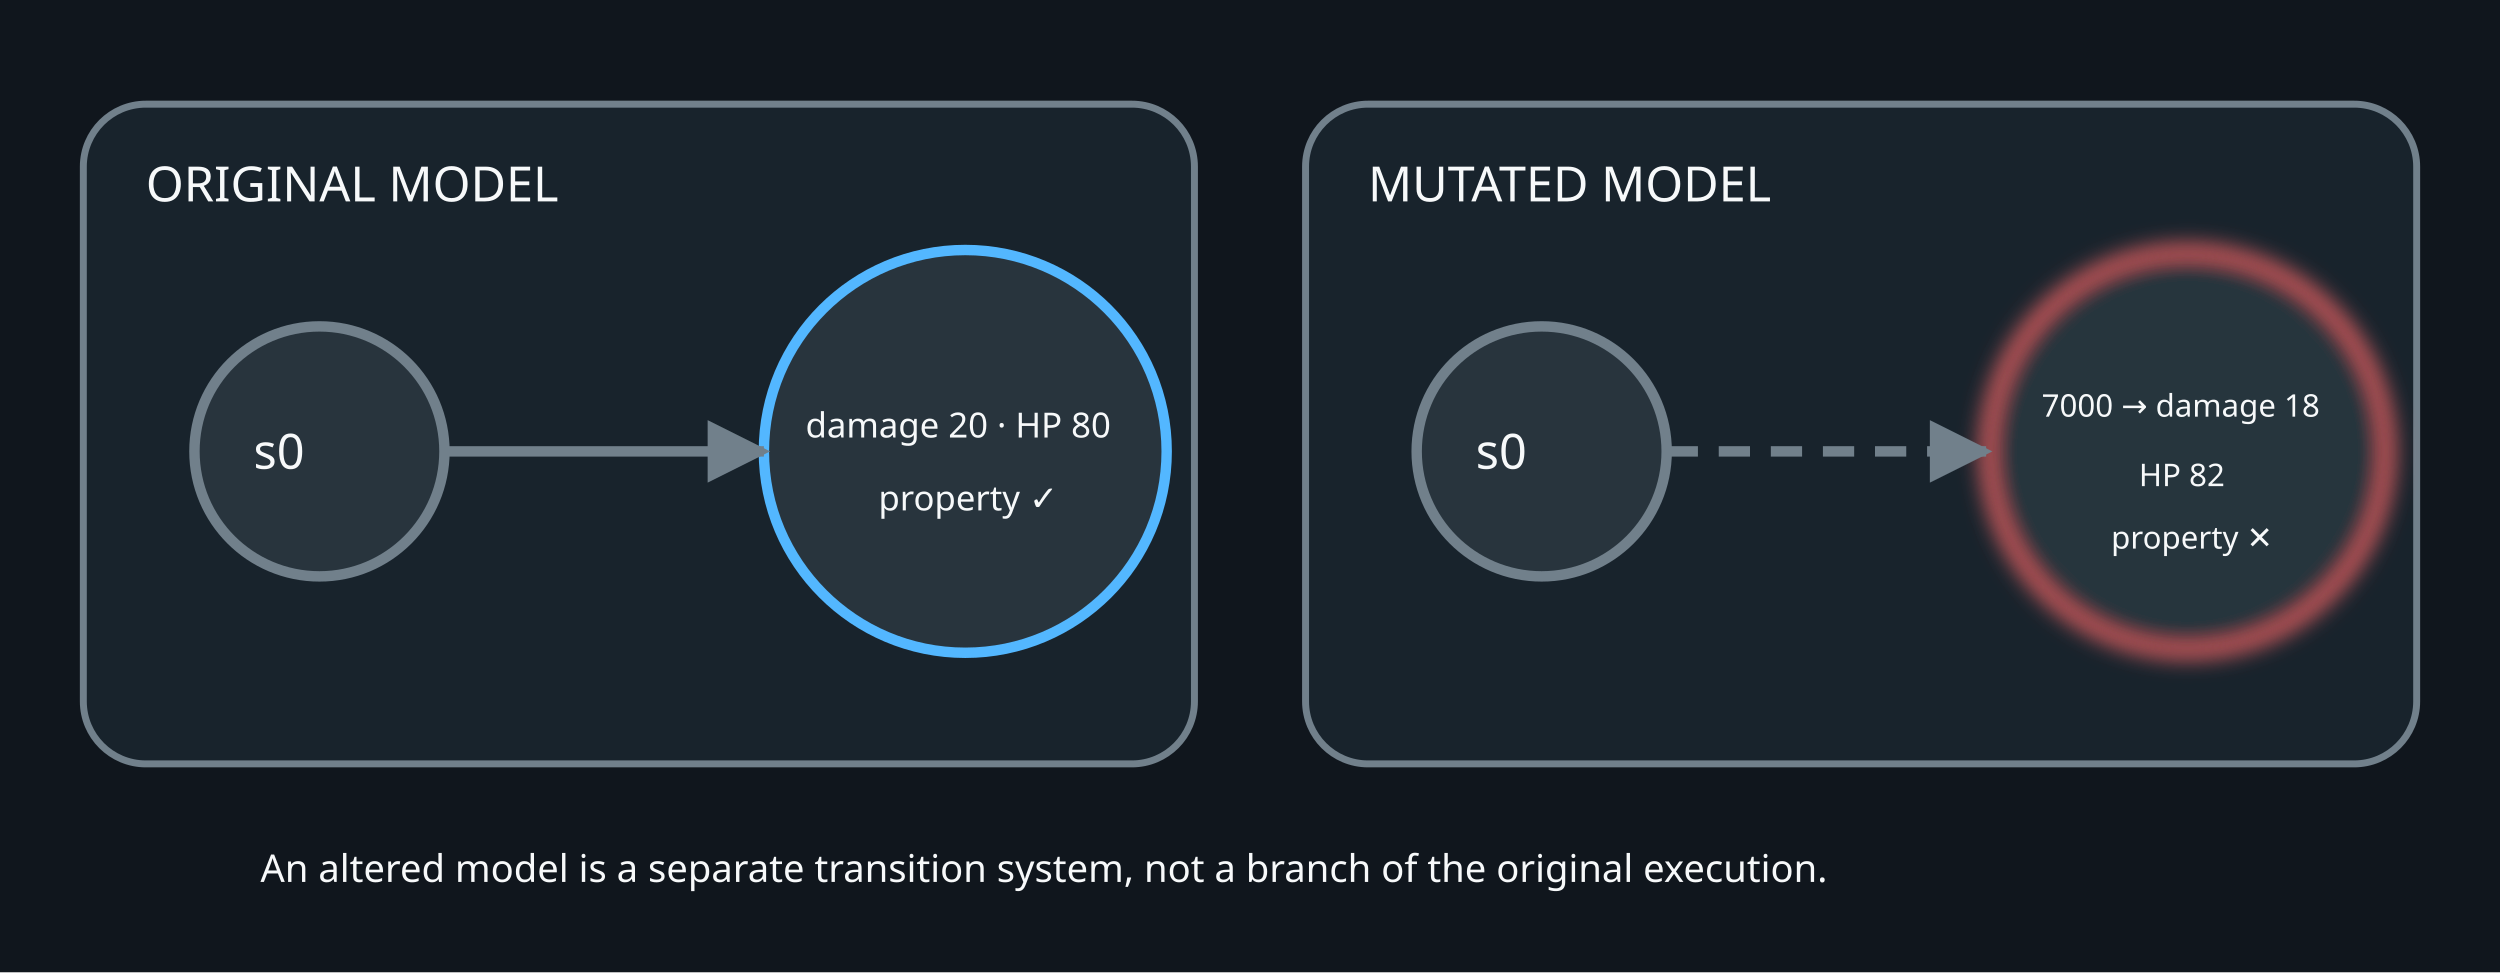
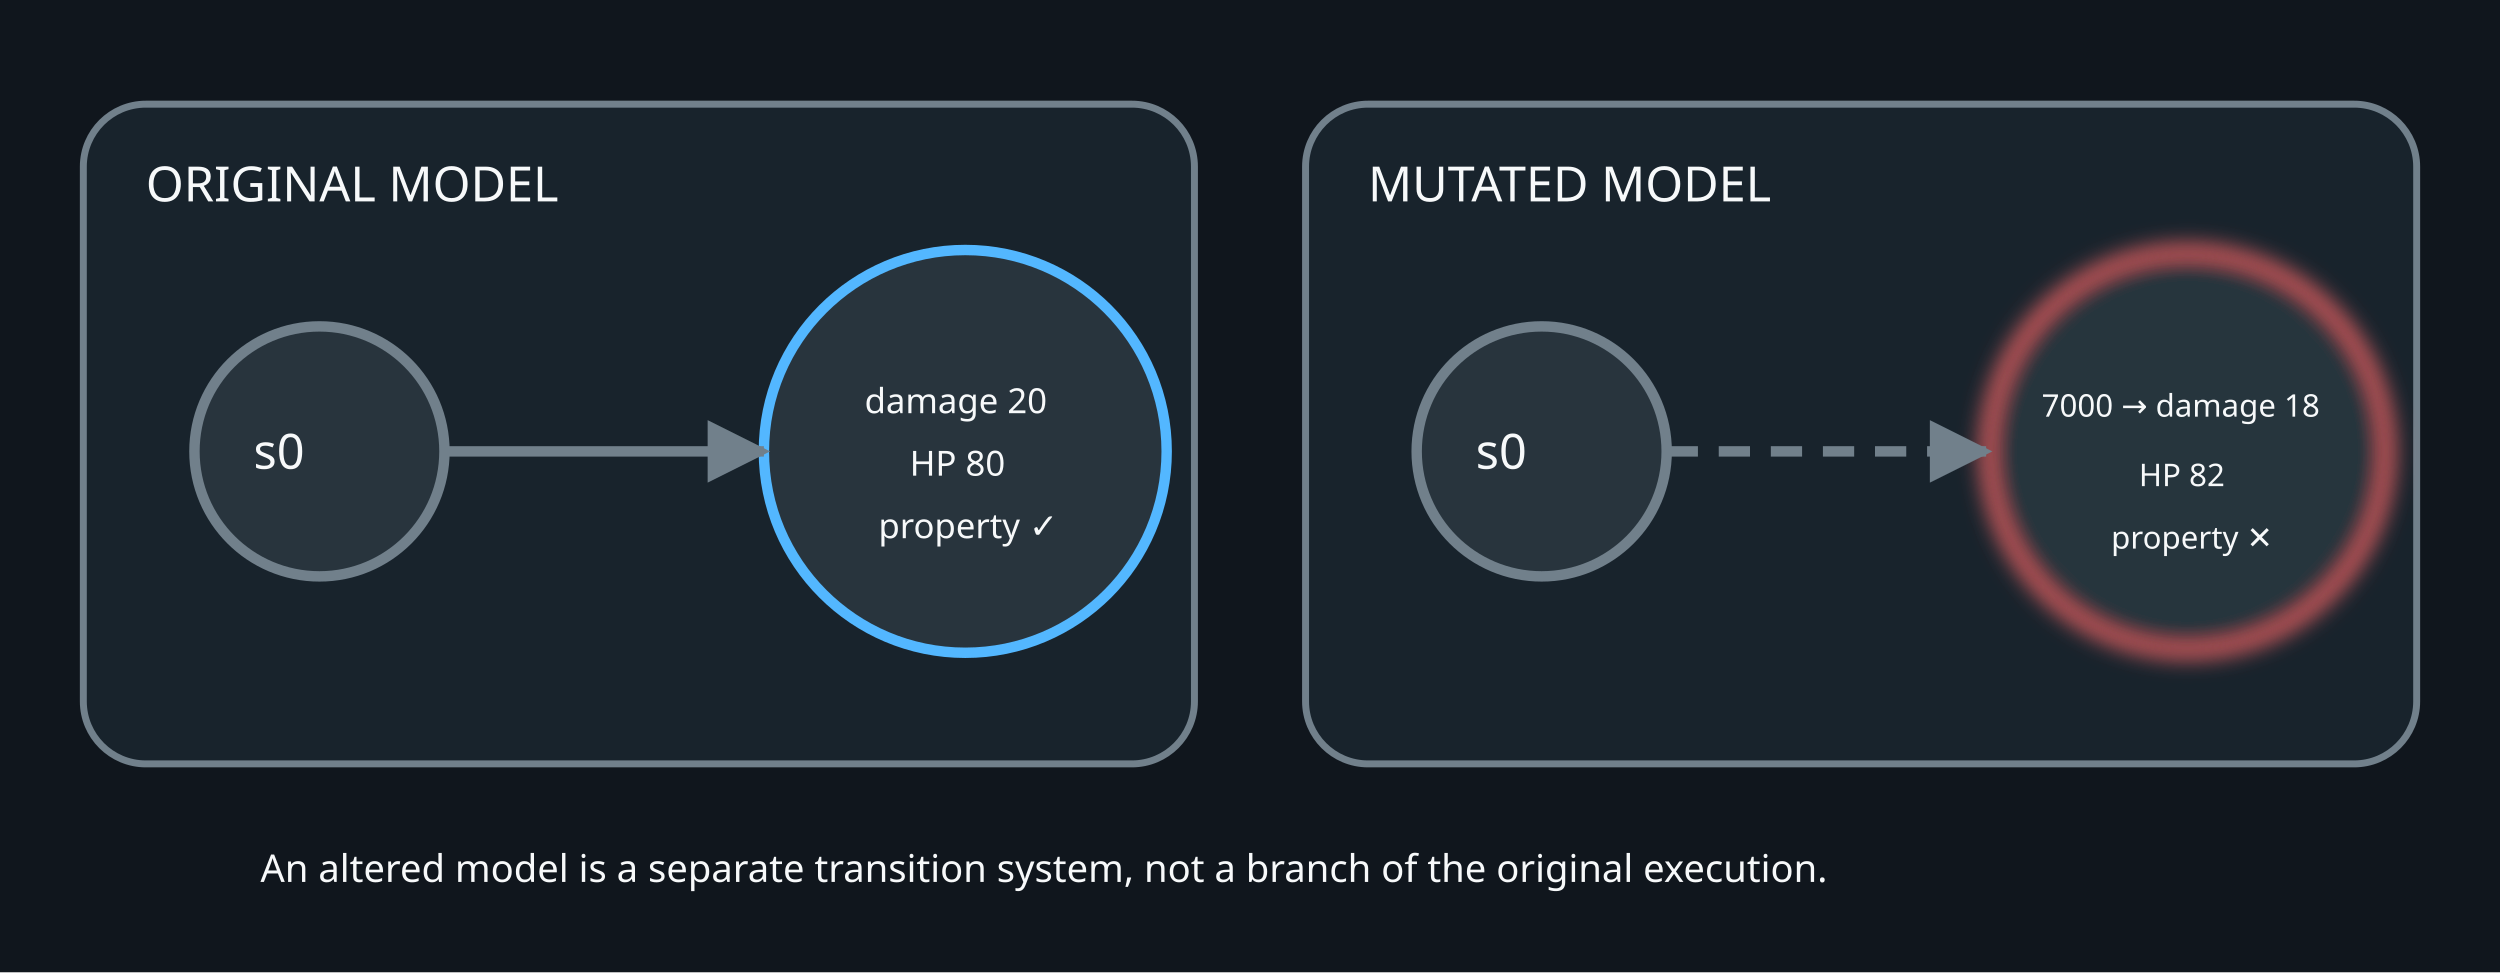
<svg xmlns="http://www.w3.org/2000/svg" id="effects-off" viewBox="0 0 720 280" role="img" aria-labelledby="trace-title trace-desc" data-diagram="trace-counterexample" data-effects="progressive" font-family="system-ui" font-size="14" style="background:#10161d">
  <defs>
    <filter id="trace-glow">
      <feGaussianBlur stdDeviation="3" />
    </filter>
    <marker id="trace-arrow" viewBox="0 0 10 10" refX="9" refY="5" markerWidth="6" markerHeight="6" orient="auto">
      <path d="M0 0 L10 5 L0 10 Z" fill="#71808b" />
    </marker>
  </defs>
  <style>svg{background:#10161d;font:14px system-ui}.boundary{fill:#18232c;stroke:#71808b;stroke-width:2}.state{fill:#28343d;stroke:#71808b;stroke-width:3}.safe{stroke:#53b7ff}.bad{stroke:#ff6b6b}.label{fill:#f7f9fa}.edge{fill:none;stroke:#71808b;stroke-width:3;marker-end:url(#trace-arrow)}.motion{stroke-dasharray:9 6;animation:walk 2s linear infinite}.fx{filter:url(#trace-glow)}[data-effects="off"] .fx,svg:target .fx{filter:none}@keyframes walk{to{stroke-dashoffset:-30}}@media(prefers-reduced-motion:reduce){.motion{animation:none}}@media print{svg{background:#fff!important}.backdrop,.boundary,.state{fill:#fff;stroke:#000}.label{fill:#000}.edge,.safe,.bad{stroke:#000}.motion{animation:none}.fx{filter:none}}</style>
  <rect class="backdrop" aria-hidden="true" x="0" y="0" width="720" height="280" fill="#10161d" />
  <g aria-label="Original model witness trace">
    <rect class="boundary" x="24" y="30" width="320" height="190" rx="18" fill="#18232c" stroke="#71808b" stroke-width="2" />
    <circle class="state" cx="92" cy="130" r="36" fill="#28343d" stroke="#71808b" stroke-width="3" />
    <circle class="state safe" cx="278" cy="130" r="58" fill="#28343d" stroke="#53b7ff" stroke-width="3" />
    <text class="label" x="42" y="58" fill="#f7f9fa">ORIGINAL MODEL</text>
    <text class="label" x="73" y="135" fill="#f7f9fa">s0</text>
-     <text class="label" x="232" y="126" font-size="10" fill="#f7f9fa">damage 20 · HP 80</text>
-     <text class="label" x="253" y="147" font-size="10" fill="#f7f9fa">property ✓</text>
+     <text class="label" x="249" y="119" font-size="10" fill="#f7f9fa">damage 20</text>
+     <text class="label" x="262" y="137" font-size="10" fill="#f7f9fa">HP 80</text>
+     <text class="label" x="253" y="155" font-size="10" fill="#f7f9fa">property ✓</text>
  </g>
  <path class="edge" data-semantic-edge="original-model-trace" data-directed-edge="true" d="M128 130 H220" fill="none" stroke="#53b7ff" stroke-width="3" marker-end="url(#trace-arrow)" />
  <g aria-label="Mutated model counterexample trace">
    <rect class="boundary" x="376" y="30" width="320" height="190" rx="18" fill="#18232c" stroke="#71808b" stroke-width="2" />
    <circle class="state" cx="444" cy="130" r="36" fill="#28343d" stroke="#71808b" stroke-width="3" />
    <circle class="state bad fx" cx="630" cy="130" r="58" fill="#28343d" stroke="#ff6b6b" stroke-width="3" />
    <text class="label" x="394" y="58" fill="#f7f9fa">MUTATED MODEL</text>
    <text class="label" x="425" y="135" fill="#f7f9fa">s0</text>
    <text class="label" x="588" y="120" font-size="9" fill="#f7f9fa">7000 → damage 18</text>
    <text class="label" x="616" y="140" font-size="9" fill="#f7f9fa">HP 82</text>
    <text class="label" x="608" y="158" font-size="9" fill="#f7f9fa">property ✕</text>
  </g>
  <path class="edge bad motion" data-semantic-edge="mutated-model-counterexample-trace" data-directed-edge="true" d="M480 130 H572" fill="none" stroke="#ff6b6b" stroke-width="3" marker-end="url(#trace-arrow)" />
  <text class="label" x="75" y="254" font-size="11" fill="#f7f9fa">An altered model is a separate transition system, not a branch of the original execution.</text>
</svg>
